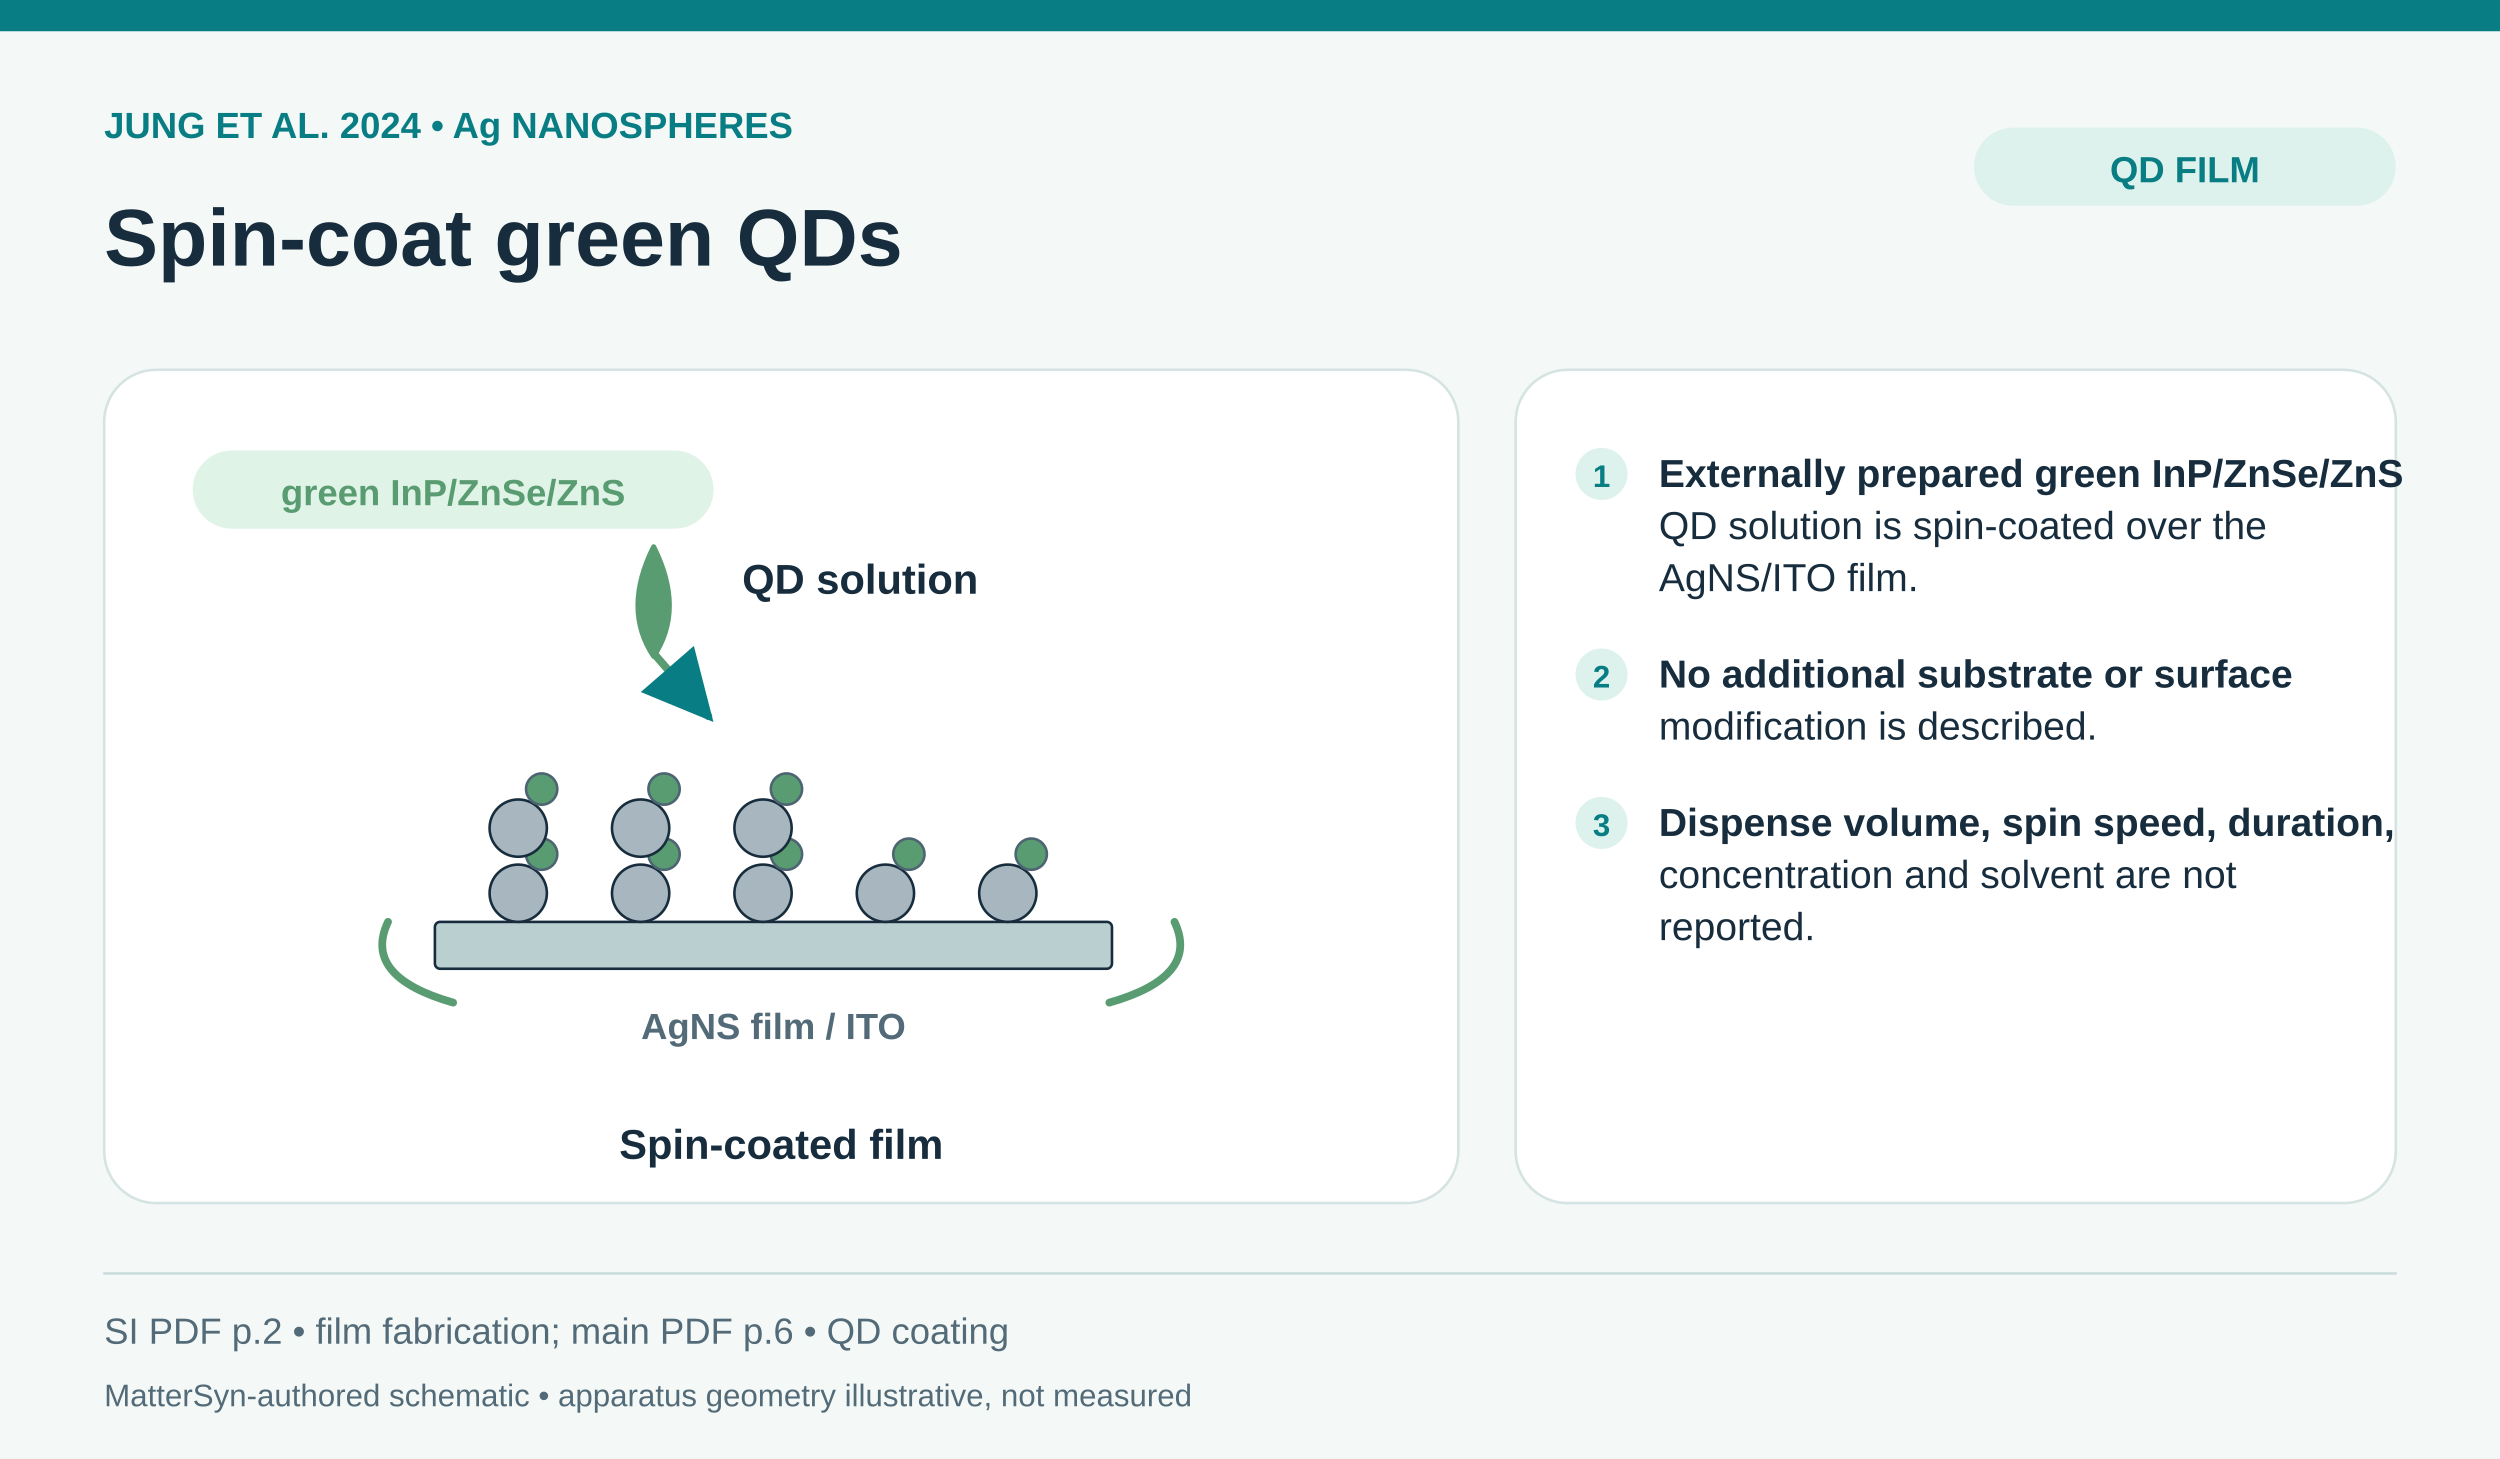
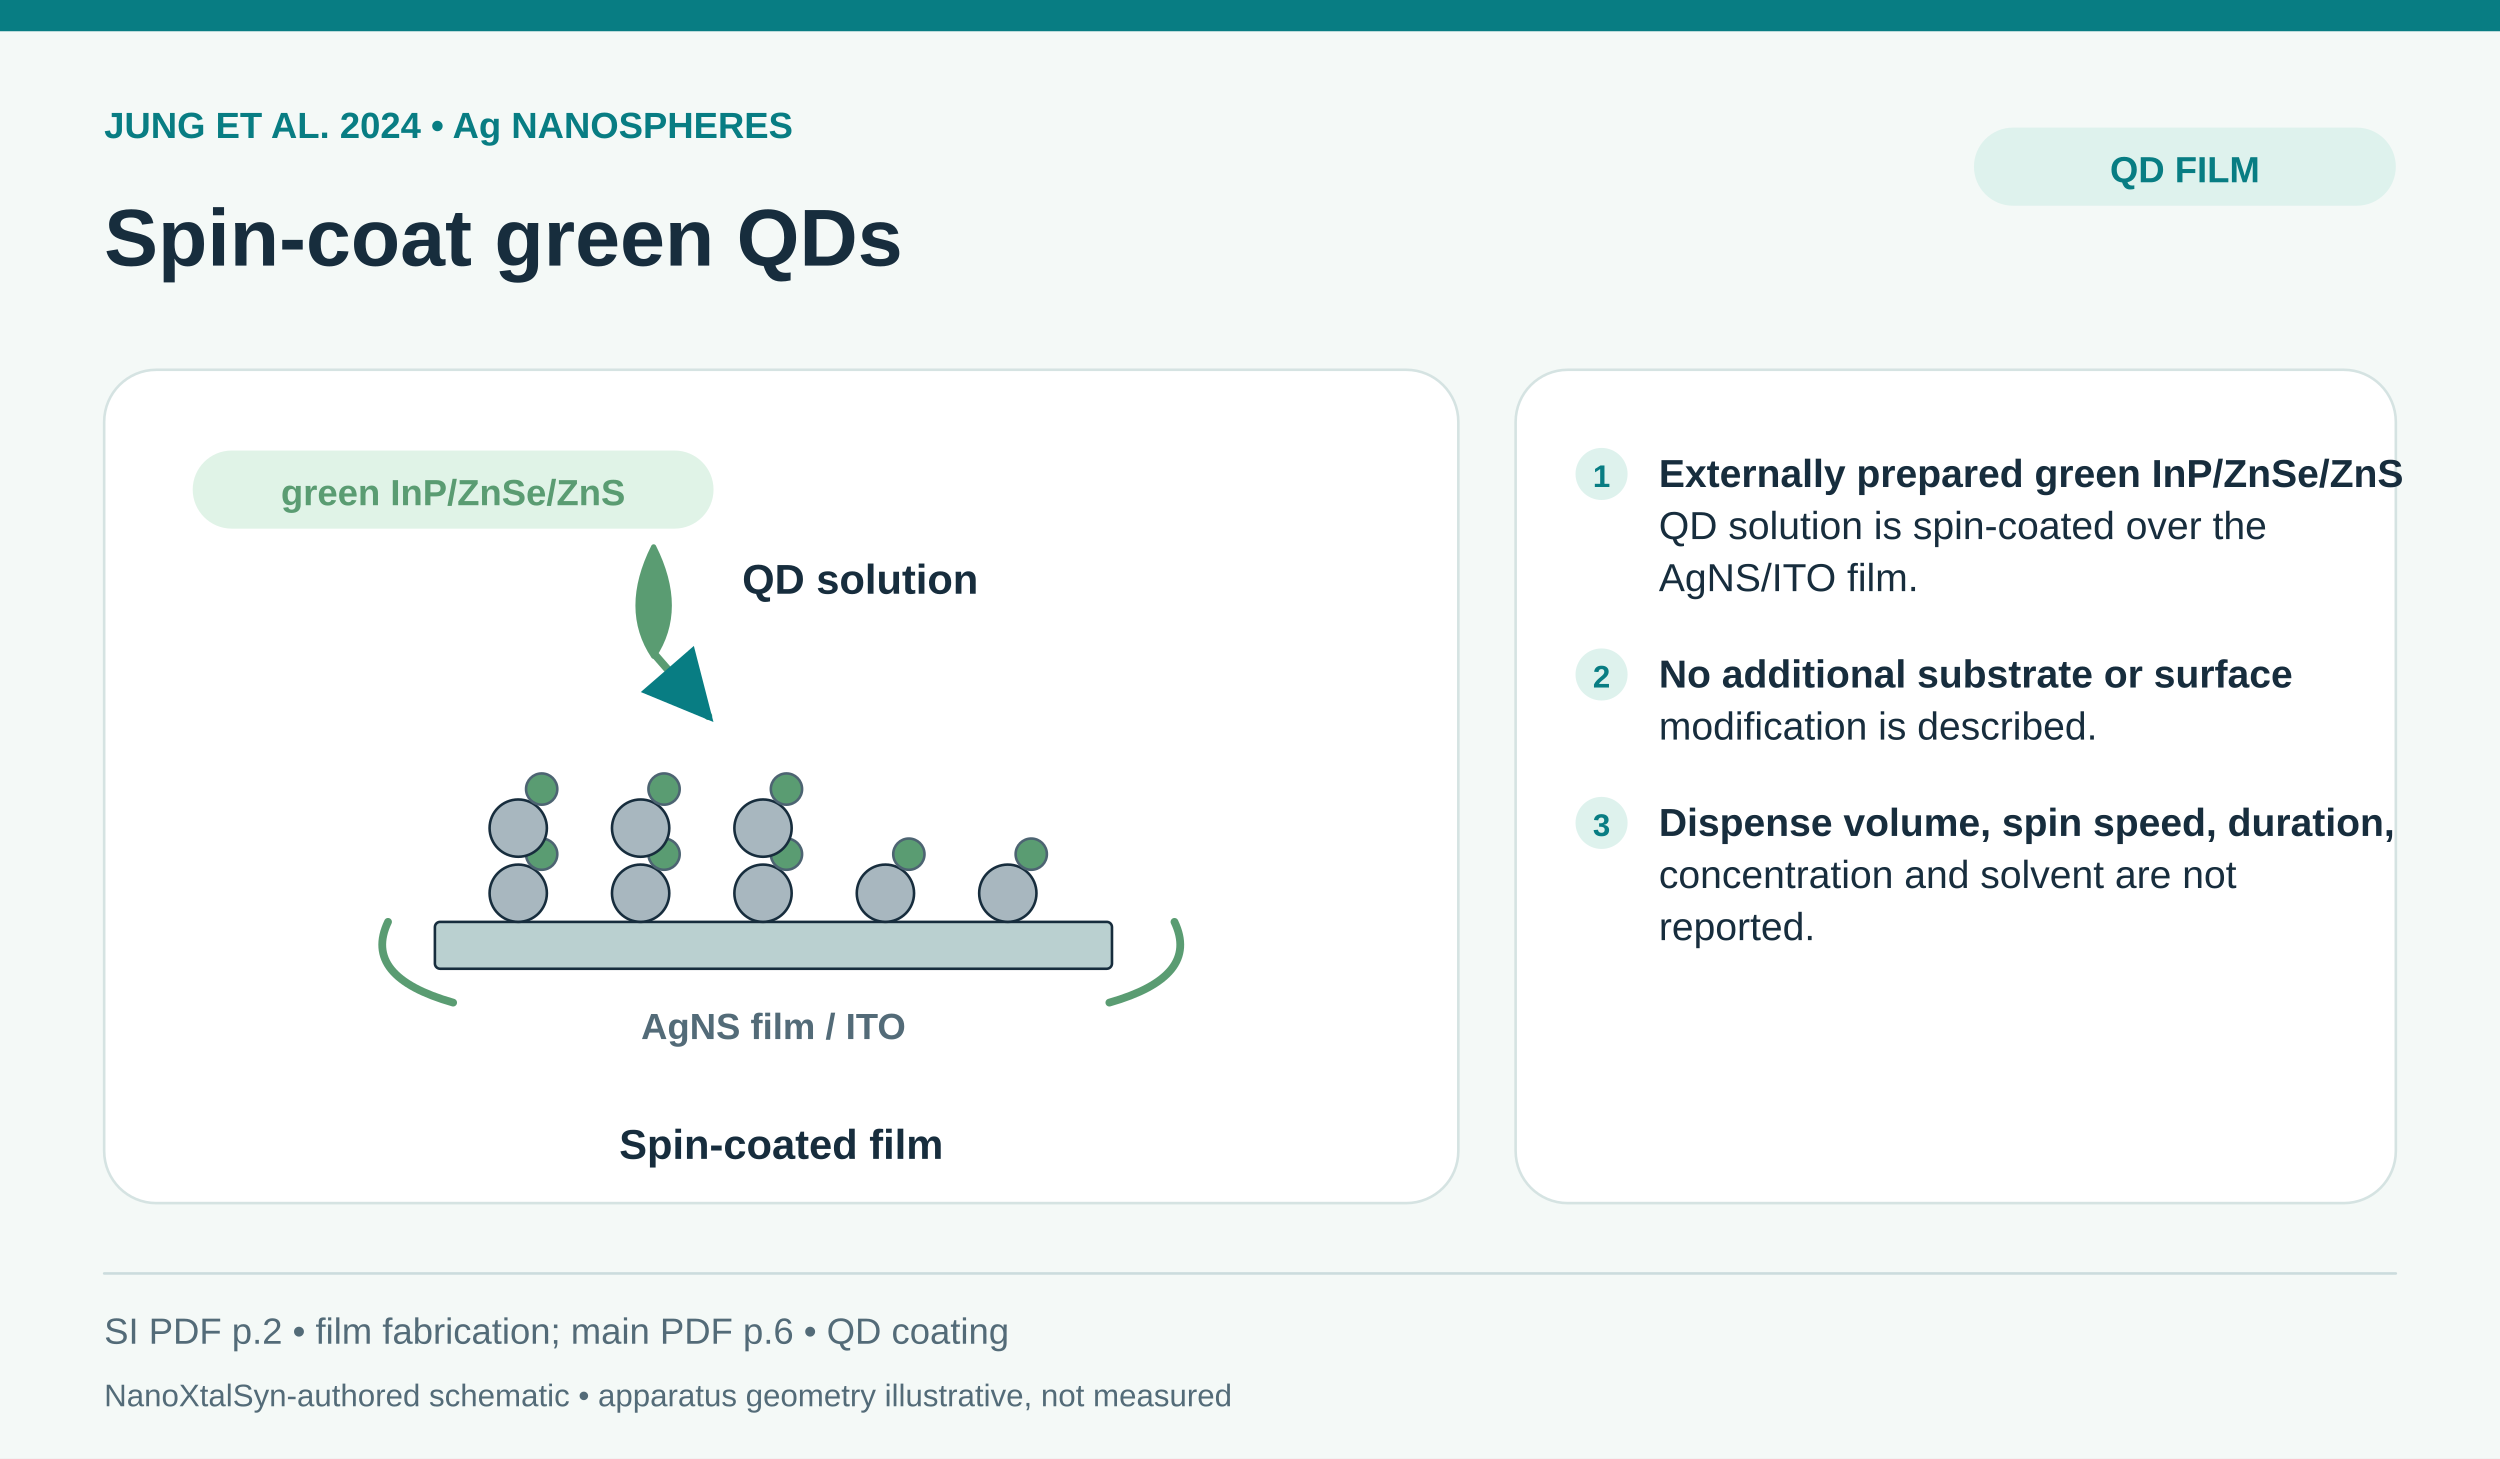
<svg xmlns="http://www.w3.org/2000/svg" role="img" aria-label="Spin-coat green QDs apparatus schematic" width="960" height="560" viewBox="0 0 960 560">
  <defs>
    <marker id="arrow" markerWidth="9" markerHeight="9" refX="8" refY="4.5" orient="auto">
      <path d="M0 0 L9 4.5 L0 9 Z" fill="#087d83" />
    </marker>
  </defs>
  <rect x="0" y="0" width="960" height="560" rx="0" fill="#f4f9f7" stroke="none" />
  <rect x="0" y="0" width="960" height="12" rx="0" fill="#087d83" stroke="none" />
  <text x="40" y="53" font-family="Arial,Helvetica,sans-serif" font-size="14" fill="#087d83" font-weight="700" text-anchor="start">JUNG ET AL. 2024  •  Ag NANOSPHERES</text>
  <text x="40" y="102" font-family="Arial,Helvetica,sans-serif" font-size="31" fill="#172d3d" font-weight="700" text-anchor="start">Spin-coat green QDs</text>
  <rect x="758" y="49" width="162" height="30" rx="15" fill="#def2ed" stroke="none" />
  <text x="839" y="70" font-family="Arial,Helvetica,sans-serif" font-size="14" fill="#087d83" font-weight="700" text-anchor="middle">QD FILM</text>
  <rect x="40" y="142" width="520" height="320" rx="20" fill="#fff" stroke="#d5e3e2" />
  <rect x="582" y="142" width="338" height="320" rx="20" fill="#fff" stroke="#d5e3e2" />
  <rect x="74" y="173" width="200" height="30" rx="15" fill="#e0f3e7" stroke="none" />
  <text x="174" y="194" font-family="Arial,Helvetica,sans-serif" font-size="14" fill="#5a9c72" font-weight="700" text-anchor="middle">green InP/ZnSe/ZnS</text>
  <path d="M251 210 q12 24 0 42 q-12 -18 0 -42" fill="#5a9c72" stroke="#5a9c72" stroke-width="2" stroke-linecap="round" stroke-linejoin="round" />
  <line x1="252" y1="252" x2="272" y2="275" stroke="#5a9c72" stroke-width="3" stroke-linecap="round" marker-end="url(#arrow)" />
  <text x="285" y="228" font-family="Arial,Helvetica,sans-serif" font-size="16" fill="#172d3d" font-weight="700" text-anchor="start">QD solution</text>
  <rect x="167" y="354" width="260" height="18" rx="2" fill="#bad0d0" stroke="#172d3d" />
  <text x="297" y="399" font-family="Arial,Helvetica,sans-serif" font-size="14" fill="#536b78" font-weight="700" text-anchor="middle">AgNS film / ITO</text>
  <circle cx="199" cy="343" r="11" fill="#a8b7bf" stroke="#172d3d" />
  <circle cx="208" cy="328" r="6" fill="#5a9c72" stroke="#4d6472" />
  <circle cx="246" cy="343" r="11" fill="#a8b7bf" stroke="#172d3d" />
  <circle cx="255" cy="328" r="6" fill="#5a9c72" stroke="#4d6472" />
  <circle cx="293" cy="343" r="11" fill="#a8b7bf" stroke="#172d3d" />
  <circle cx="302" cy="328" r="6" fill="#5a9c72" stroke="#4d6472" />
  <circle cx="340" cy="343" r="11" fill="#a8b7bf" stroke="#172d3d" />
  <circle cx="349" cy="328" r="6" fill="#5a9c72" stroke="#4d6472" />
  <circle cx="387" cy="343" r="11" fill="#a8b7bf" stroke="#172d3d" />
  <circle cx="396" cy="328" r="6" fill="#5a9c72" stroke="#4d6472" />
  <circle cx="199" cy="318" r="11" fill="#a8b7bf" stroke="#172d3d" />
  <circle cx="208" cy="303" r="6" fill="#5a9c72" stroke="#4d6472" />
  <circle cx="246" cy="318" r="11" fill="#a8b7bf" stroke="#172d3d" />
  <circle cx="255" cy="303" r="6" fill="#5a9c72" stroke="#4d6472" />
  <circle cx="293" cy="318" r="11" fill="#a8b7bf" stroke="#172d3d" />
  <circle cx="302" cy="303" r="6" fill="#5a9c72" stroke="#4d6472" />
  <path d="M174 385 q-35 -10 -25 -31 M426 385 q35 -10 25 -31" fill="none" stroke="#5a9c72" stroke-width="3" stroke-linecap="round" stroke-linejoin="round" />
  <text x="300" y="445" font-family="Arial,Helvetica,sans-serif" font-size="16" fill="#172d3d" font-weight="700" text-anchor="middle">Spin-coated film</text>
  <circle cx="615" cy="182" r="10" fill="#def2ed" stroke="none" />
  <text x="615" y="187" font-family="Arial,Helvetica,sans-serif" font-size="12" fill="#087d83" font-weight="700" text-anchor="middle">1</text>
  <text x="637" y="187" font-family="Arial,Helvetica,sans-serif" font-size="15" fill="#172d3d" font-weight="600" text-anchor="start">Externally prepared green InP/ZnSe/ZnS</text>
  <text x="637" y="207" font-family="Arial,Helvetica,sans-serif" font-size="15" fill="#172d3d" font-weight="400" text-anchor="start">QD solution is spin-coated over the</text>
  <text x="637" y="227" font-family="Arial,Helvetica,sans-serif" font-size="15" fill="#172d3d" font-weight="400" text-anchor="start">AgNS/ITO film.</text>
  <circle cx="615" cy="259" r="10" fill="#def2ed" stroke="none" />
  <text x="615" y="264" font-family="Arial,Helvetica,sans-serif" font-size="12" fill="#087d83" font-weight="700" text-anchor="middle">2</text>
  <text x="637" y="264" font-family="Arial,Helvetica,sans-serif" font-size="15" fill="#172d3d" font-weight="600" text-anchor="start">No additional substrate or surface</text>
  <text x="637" y="284" font-family="Arial,Helvetica,sans-serif" font-size="15" fill="#172d3d" font-weight="400" text-anchor="start">modification is described.</text>
  <circle cx="615" cy="316" r="10" fill="#def2ed" stroke="none" />
  <text x="615" y="321" font-family="Arial,Helvetica,sans-serif" font-size="12" fill="#087d83" font-weight="700" text-anchor="middle">3</text>
  <text x="637" y="321" font-family="Arial,Helvetica,sans-serif" font-size="15" fill="#172d3d" font-weight="600" text-anchor="start">Dispense volume, spin speed, duration,</text>
  <text x="637" y="341" font-family="Arial,Helvetica,sans-serif" font-size="15" fill="#172d3d" font-weight="400" text-anchor="start">concentration and solvent are not</text>
  <text x="637" y="361" font-family="Arial,Helvetica,sans-serif" font-size="15" fill="#172d3d" font-weight="400" text-anchor="start">reported.</text>
  <line x1="40" y1="489" x2="920" y2="489" stroke="#cbdcdd" stroke-width="1" stroke-linecap="round" />
  <text x="40" y="516" font-family="Arial,Helvetica,sans-serif" font-size="14" fill="#536b78" font-weight="500" text-anchor="start">SI PDF p.2 • film fabrication; main PDF p.6 • QD coating</text>
-   <text x="40" y="540" font-family="Arial,Helvetica,sans-serif" font-size="12" fill="#536b78" font-weight="400" text-anchor="start">MatterSyn-authored schematic • apparatus geometry illustrative, not measured</text>
+   <text x="40" y="540" font-family="Arial,Helvetica,sans-serif" font-size="12" fill="#536b78" font-weight="400" text-anchor="start">NanoXtalSyn-authored schematic • apparatus geometry illustrative, not measured</text>
</svg>
